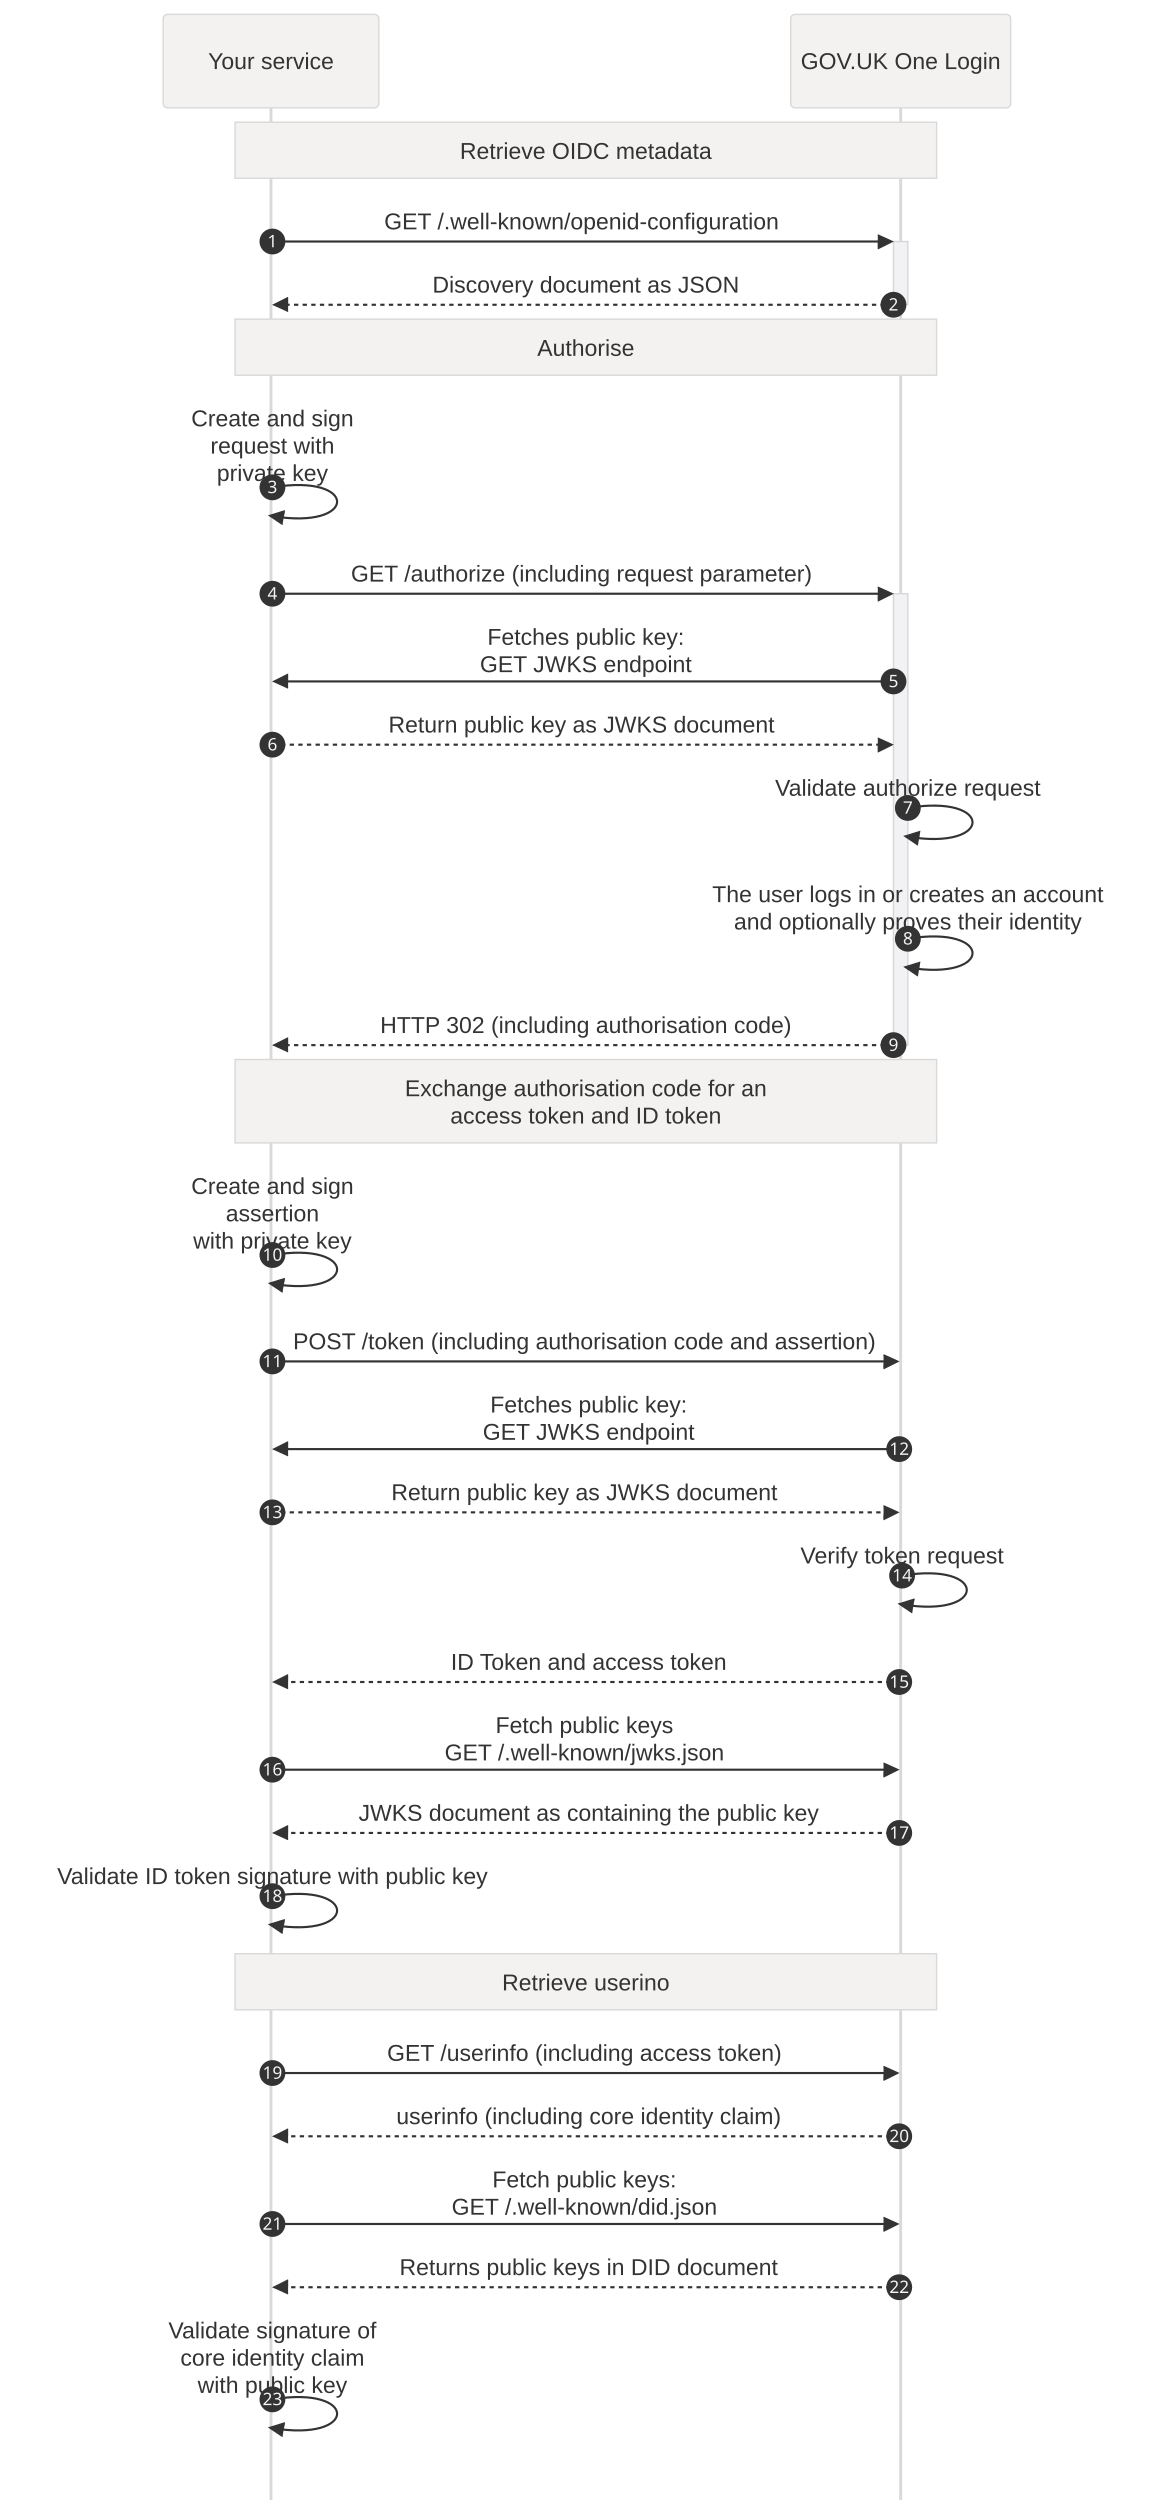
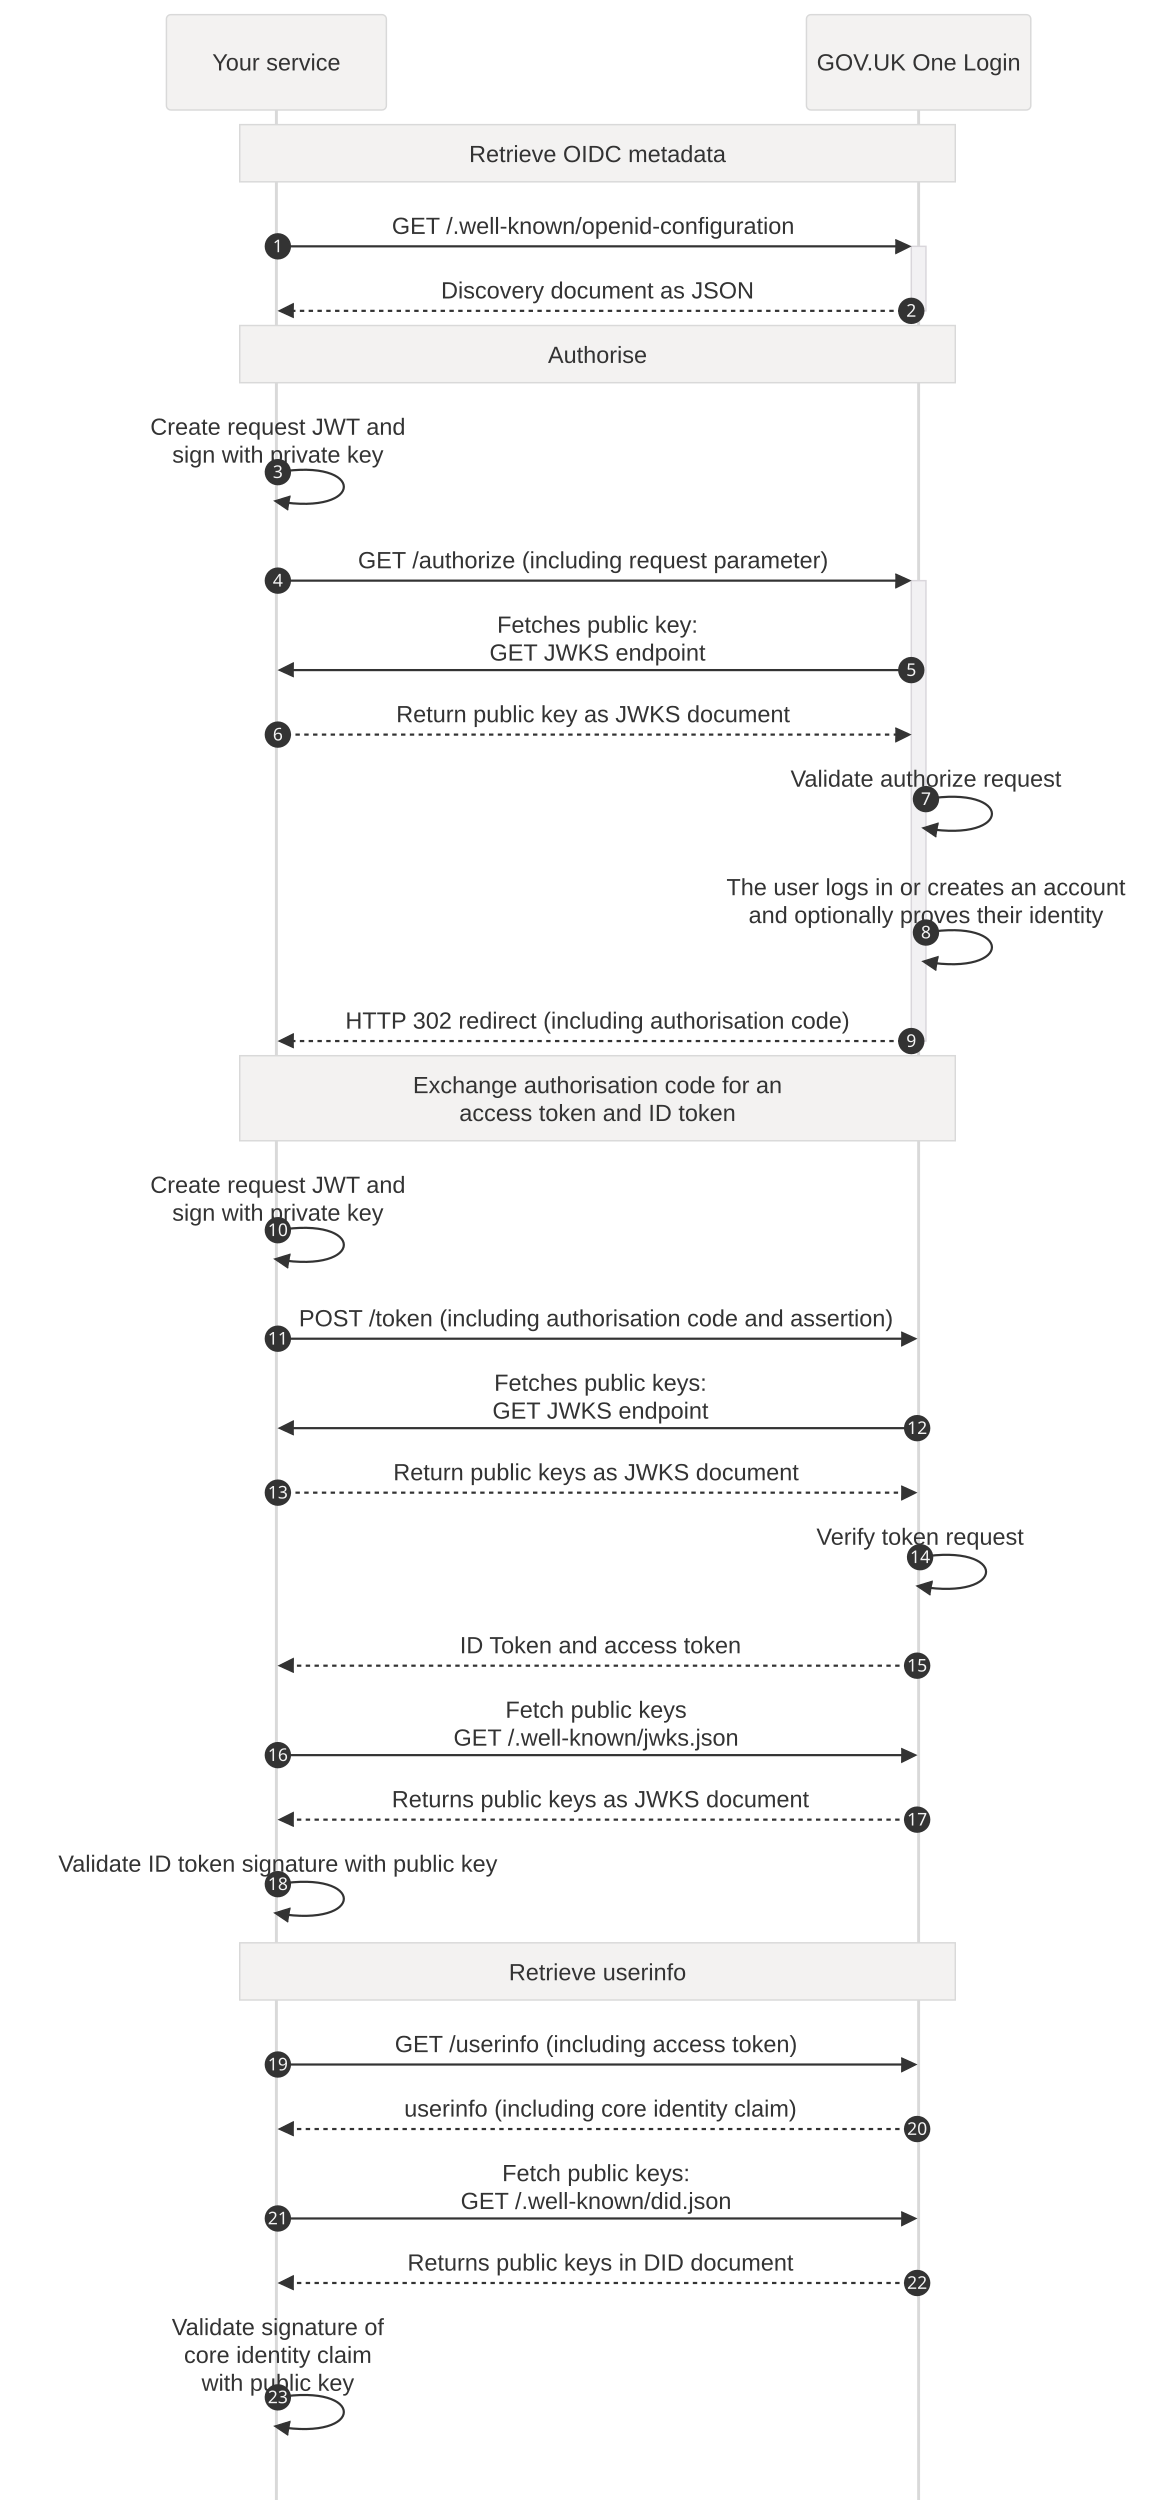
- <svg xmlns="http://www.w3.org/2000/svg" aria-roledescription="sequence" role="graphics-document document" viewBox="-113.5 -10 802 1739" style="max-width: 802px; background-color: white;" width="100%" id="my-svg">
+ <svg xmlns="http://www.w3.org/2000/svg" aria-roledescription="sequence" role="graphics-document document" viewBox="-113.5 -10 802 1705" style="max-width: 802px; background-color: white;" width="100%" id="my-svg">
  <g>
    <line name="OL" stroke="#999" stroke-width="0.5px" class="actor-line 200" y2="2000" x2="513" y1="65" x1="513" id="actor1" />
    <g id="root-1">
      <rect class="actor actor-top" ry="3" rx="3" name="OL" height="65" width="153" stroke="#666" fill="#eaeaea" y="0" x="436.5" />
      <text style="text-anchor: middle; font-size: 16px; font-weight: 400;" class="actor actor-box" alignment-baseline="central" dominant-baseline="central" y="32.5" x="513">
        <tspan dy="0" x="513">GOV.UK One Login</tspan>
      </text>
    </g>
  </g>
  <g>
    <line name="S" stroke="#999" stroke-width="0.5px" class="actor-line 200" y2="2000" x2="75" y1="65" x1="75" id="actor0" />
    <g id="root-0">
      <rect class="actor actor-top" ry="3" rx="3" name="S" height="65" width="150" stroke="#666" fill="#eaeaea" y="0" x="0" />
      <text style="text-anchor: middle; font-size: 16px; font-weight: 400;" class="actor actor-box" alignment-baseline="central" dominant-baseline="central" y="32.5" x="75">
        <tspan dy="0" x="75">Your service</tspan>
      </text>
    </g>
  </g>
  <style>#my-svg{font-family:"trebuchet ms",verdana,arial,sans-serif;font-size:24px;fill:#333;}@keyframes edge-animation-frame{from{stroke-dashoffset:0;}}@keyframes dash{to{stroke-dashoffset:0;}}#my-svg .edge-animation-slow{stroke-dasharray:9,5!important;stroke-dashoffset:900;animation:dash 50s linear infinite;stroke-linecap:round;}#my-svg .edge-animation-fast{stroke-dasharray:9,5!important;stroke-dashoffset:900;animation:dash 20s linear infinite;stroke-linecap:round;}#my-svg .error-icon{fill:hsl(210, 7.692%, 99.902%);}#my-svg .error-text{fill:rgb(0.269, 0.25, 0.231);stroke:rgb(0.269, 0.25, 0.231);}#my-svg .edge-thickness-normal{stroke-width:1px;}#my-svg .edge-thickness-thick{stroke-width:3.5px;}#my-svg .edge-pattern-solid{stroke-dasharray:0;}#my-svg .edge-thickness-invisible{stroke-width:0;fill:none;}#my-svg .edge-pattern-dashed{stroke-dasharray:3;}#my-svg .edge-pattern-dotted{stroke-dasharray:2;}#my-svg .marker{fill:#0b0b0b;stroke:#0b0b0b;}#my-svg .marker.cross{stroke:#0b0b0b;}#my-svg svg{font-family:"trebuchet ms",verdana,arial,sans-serif;font-size:24px;}#my-svg p{margin:0;}#my-svg .actor{stroke:hsl(30, 0%, 84.902%);fill:#f3f2f1;}#my-svg text.actor&gt;tspan{fill:#333;stroke:none;}#my-svg .actor-line{stroke:hsl(30, 0%, 84.902%);}#my-svg .messageLine0{stroke-width:1.5;stroke-dasharray:none;stroke:#333;}#my-svg .messageLine1{stroke-width:1.5;stroke-dasharray:2,2;stroke:#333;}#my-svg #arrowhead path{fill:#333;stroke:#333;}#my-svg .sequenceNumber{fill:#f4f4f4;}#my-svg #sequencenumber{fill:#333;}#my-svg #crosshead path{fill:#333;stroke:#333;}#my-svg .messageText{fill:#333;stroke:none;}#my-svg .labelBox{stroke:hsl(30, 0%, 84.902%);fill:#f3f2f1;}#my-svg .labelText,#my-svg .labelText&gt;tspan{fill:#333;stroke:none;}#my-svg .loopText,#my-svg .loopText&gt;tspan{fill:#333;stroke:none;}#my-svg .loopLine{stroke-width:2px;stroke-dasharray:2,2;stroke:hsl(30, 0%, 84.902%);fill:hsl(30, 0%, 84.902%);}#my-svg .note{stroke:hsl(30, 0%, 84.902%);fill:#f3f2f1;}#my-svg .noteText,#my-svg .noteText&gt;tspan{fill:#333;stroke:none;}#my-svg .activation0{fill:hsl(-90, 7.692%, 94.902%);stroke:hsl(-90, 7.692%, 84.902%);}#my-svg .activation1{fill:hsl(-90, 7.692%, 94.902%);stroke:hsl(-90, 7.692%, 84.902%);}#my-svg .activation2{fill:hsl(-90, 7.692%, 94.902%);stroke:hsl(-90, 7.692%, 84.902%);}#my-svg .actorPopupMenu{position:absolute;}#my-svg .actorPopupMenuPanel{position:absolute;fill:#f3f2f1;box-shadow:0px 8px 16px 0px rgba(0,0,0,0.2);filter:drop-shadow(3px 5px 2px rgb(0 0 0 / 0.4));}#my-svg .actor-man line{stroke:hsl(30, 0%, 84.902%);fill:#f3f2f1;}#my-svg .actor-man circle,#my-svg line{stroke:hsl(30, 0%, 84.902%);fill:#f3f2f1;stroke-width:2px;}#my-svg :root{--mermaid-font-family:"trebuchet ms",verdana,arial,sans-serif;}</style>
  <g />
  <defs>
    <symbol height="24" width="24" id="computer">
      <path d="M2 2v13h20v-13h-20zm18 11h-16v-9h16v9zm-10.228 6l.466-1h3.524l.467 1h-4.457zm14.228 3h-24l2-6h2.104l-1.33 4h18.45l-1.297-4h2.073l2 6zm-5-10h-14v-7h14v7z" transform="scale(.5)" />
    </symbol>
  </defs>
  <defs>
    <symbol clip-rule="evenodd" fill-rule="evenodd" id="database">
      <path d="M12.258.001l.256.004.255.005.253.008.251.01.249.012.247.015.246.016.242.019.241.02.239.023.236.024.233.027.231.028.229.031.225.032.223.034.22.036.217.038.214.04.211.041.208.043.205.045.201.046.198.048.194.05.191.051.187.053.183.054.18.056.175.057.172.059.168.06.163.061.16.063.155.064.15.066.074.033.073.033.071.034.07.034.069.035.068.035.067.035.066.035.064.036.064.036.062.036.06.036.06.037.058.037.058.037.055.038.055.038.053.038.052.038.051.039.05.039.048.039.047.039.045.04.044.04.043.04.041.04.04.041.039.041.037.041.036.041.034.041.033.042.032.042.03.042.029.042.027.042.026.043.024.043.023.043.021.043.02.043.018.044.017.043.015.044.013.044.012.044.011.045.009.044.007.045.006.045.004.045.002.045.001.045v17l-.001.045-.002.045-.004.045-.006.045-.007.045-.009.044-.011.045-.012.044-.013.044-.015.044-.017.043-.018.044-.02.043-.021.043-.023.043-.024.043-.026.043-.027.042-.029.042-.03.042-.032.042-.033.042-.034.041-.036.041-.037.041-.039.041-.04.041-.041.04-.043.04-.044.04-.045.04-.047.039-.048.039-.05.039-.051.039-.052.038-.053.038-.055.038-.055.038-.058.037-.058.037-.06.037-.06.036-.062.036-.064.036-.064.036-.066.035-.067.035-.068.035-.069.035-.07.034-.071.034-.073.033-.074.033-.15.066-.155.064-.16.063-.163.061-.168.06-.172.059-.175.057-.18.056-.183.054-.187.053-.191.051-.194.05-.198.048-.201.046-.205.045-.208.043-.211.041-.214.04-.217.038-.22.036-.223.034-.225.032-.229.031-.231.028-.233.027-.236.024-.239.023-.241.02-.242.019-.246.016-.247.015-.249.012-.251.01-.253.008-.255.005-.256.004-.258.001-.258-.001-.256-.004-.255-.005-.253-.008-.251-.01-.249-.012-.247-.015-.245-.016-.243-.019-.241-.02-.238-.023-.236-.024-.234-.027-.231-.028-.228-.031-.226-.032-.223-.034-.22-.036-.217-.038-.214-.04-.211-.041-.208-.043-.204-.045-.201-.046-.198-.048-.195-.05-.19-.051-.187-.053-.184-.054-.179-.056-.176-.057-.172-.059-.167-.06-.164-.061-.159-.063-.155-.064-.151-.066-.074-.033-.072-.033-.072-.034-.07-.034-.069-.035-.068-.035-.067-.035-.066-.035-.064-.036-.063-.036-.062-.036-.061-.036-.06-.037-.058-.037-.057-.037-.056-.038-.055-.038-.053-.038-.052-.038-.051-.039-.049-.039-.049-.039-.046-.039-.046-.04-.044-.04-.043-.04-.041-.04-.04-.041-.039-.041-.037-.041-.036-.041-.034-.041-.033-.042-.032-.042-.03-.042-.029-.042-.027-.042-.026-.043-.024-.043-.023-.043-.021-.043-.02-.043-.018-.044-.017-.043-.015-.044-.013-.044-.012-.044-.011-.045-.009-.044-.007-.045-.006-.045-.004-.045-.002-.045-.001-.045v-17l.001-.045.002-.045.004-.045.006-.045.007-.045.009-.044.011-.045.012-.044.013-.044.015-.044.017-.043.018-.044.02-.043.021-.043.023-.043.024-.043.026-.043.027-.042.029-.042.03-.042.032-.042.033-.042.034-.041.036-.041.037-.041.039-.041.04-.041.041-.04.043-.04.044-.04.046-.04.046-.039.049-.039.049-.039.051-.039.052-.038.053-.038.055-.038.056-.038.057-.037.058-.037.06-.037.061-.036.062-.036.063-.036.064-.036.066-.035.067-.035.068-.035.069-.035.07-.034.072-.034.072-.033.074-.033.151-.066.155-.064.159-.063.164-.061.167-.06.172-.059.176-.057.179-.056.184-.054.187-.053.19-.051.195-.05.198-.048.201-.046.204-.045.208-.043.211-.041.214-.04.217-.038.22-.036.223-.034.226-.032.228-.031.231-.028.234-.027.236-.024.238-.023.241-.02.243-.019.245-.016.247-.015.249-.012.251-.01.253-.008.255-.005.256-.004.258-.001.258.001zm-9.258 20.499v.01l.001.021.003.021.004.022.005.021.006.022.007.022.009.023.01.022.011.023.012.023.013.023.015.023.016.024.017.023.018.024.019.024.021.024.022.025.023.024.024.025.052.049.056.05.061.051.066.051.07.051.075.051.079.052.084.052.088.052.092.052.097.052.102.051.105.052.11.052.114.051.119.051.123.051.127.05.131.05.135.05.139.048.144.049.147.047.152.047.155.047.16.045.163.045.167.043.171.043.176.041.178.041.183.039.187.039.19.037.194.035.197.035.202.033.204.031.209.03.212.029.216.027.219.025.222.024.226.021.23.02.233.018.236.016.24.015.243.012.246.01.249.008.253.005.256.004.259.001.26-.001.257-.004.254-.005.25-.008.247-.011.244-.012.241-.014.237-.016.233-.018.231-.021.226-.021.224-.024.22-.026.216-.027.212-.028.21-.031.205-.031.202-.034.198-.034.194-.036.191-.037.187-.039.183-.04.179-.04.175-.042.172-.043.168-.044.163-.045.16-.046.155-.046.152-.047.148-.048.143-.049.139-.049.136-.05.131-.05.126-.05.123-.051.118-.052.114-.051.11-.052.106-.052.101-.052.096-.052.092-.052.088-.053.083-.051.079-.052.074-.052.07-.051.065-.051.06-.051.056-.05.051-.05.023-.024.023-.025.021-.024.02-.024.019-.024.018-.024.017-.024.015-.023.014-.024.013-.023.012-.023.01-.023.01-.022.008-.022.006-.022.006-.022.004-.022.004-.021.001-.021.001-.021v-4.127l-.077.055-.08.053-.083.054-.085.053-.087.052-.09.052-.093.051-.095.05-.097.05-.1.049-.102.049-.105.048-.106.047-.109.047-.111.046-.114.045-.115.045-.118.044-.12.043-.122.042-.124.042-.126.041-.128.04-.13.04-.132.038-.134.038-.135.037-.138.037-.139.035-.142.035-.143.034-.144.033-.147.032-.148.031-.15.03-.151.03-.153.029-.154.027-.156.027-.158.026-.159.025-.161.024-.162.023-.163.022-.165.021-.166.02-.167.019-.169.018-.169.017-.171.016-.173.015-.173.014-.175.013-.175.012-.177.011-.178.01-.179.008-.179.008-.181.006-.182.005-.182.004-.184.003-.184.002h-.37l-.184-.002-.184-.003-.182-.004-.182-.005-.181-.006-.179-.008-.179-.008-.178-.01-.176-.011-.176-.012-.175-.013-.173-.014-.172-.015-.171-.016-.17-.017-.169-.018-.167-.019-.166-.02-.165-.021-.163-.022-.162-.023-.161-.024-.159-.025-.157-.026-.156-.027-.155-.027-.153-.029-.151-.03-.15-.03-.148-.031-.146-.032-.145-.033-.143-.034-.141-.035-.14-.035-.137-.037-.136-.037-.134-.038-.132-.038-.13-.04-.128-.04-.126-.041-.124-.042-.122-.042-.12-.044-.117-.043-.116-.045-.113-.045-.112-.046-.109-.047-.106-.047-.105-.048-.102-.049-.1-.049-.097-.05-.095-.05-.093-.052-.09-.051-.087-.052-.085-.053-.083-.054-.08-.054-.077-.054v4.127zm0-5.654v.011l.001.021.003.021.004.021.005.022.006.022.007.022.009.022.01.022.011.023.012.023.013.023.015.024.016.023.017.024.018.024.019.024.021.024.022.024.023.025.024.024.052.05.056.05.061.05.066.051.07.051.075.052.079.051.084.052.088.052.092.052.097.052.102.052.105.052.11.051.114.051.119.052.123.05.127.051.131.05.135.049.139.049.144.048.147.048.152.047.155.046.16.045.163.045.167.044.171.042.176.042.178.04.183.04.187.038.19.037.194.036.197.034.202.033.204.032.209.03.212.028.216.027.219.025.222.024.226.022.23.02.233.018.236.016.24.014.243.012.246.01.249.008.253.006.256.003.259.001.26-.001.257-.003.254-.006.25-.008.247-.01.244-.012.241-.015.237-.016.233-.018.231-.02.226-.022.224-.024.22-.025.216-.027.212-.029.21-.03.205-.032.202-.033.198-.035.194-.036.191-.037.187-.039.183-.039.179-.041.175-.042.172-.043.168-.044.163-.045.16-.045.155-.047.152-.047.148-.048.143-.048.139-.05.136-.049.131-.05.126-.051.123-.051.118-.051.114-.052.11-.052.106-.052.101-.052.096-.052.092-.052.088-.052.083-.052.079-.052.074-.051.07-.052.065-.051.06-.05.056-.051.051-.049.023-.025.023-.024.021-.025.02-.024.019-.024.018-.024.017-.024.015-.023.014-.023.013-.024.012-.022.01-.023.01-.023.008-.022.006-.022.006-.022.004-.021.004-.022.001-.021.001-.021v-4.139l-.077.054-.08.054-.083.054-.085.052-.087.053-.09.051-.093.051-.095.051-.097.05-.1.049-.102.049-.105.048-.106.047-.109.047-.111.046-.114.045-.115.044-.118.044-.12.044-.122.042-.124.042-.126.041-.128.04-.13.039-.132.039-.134.038-.135.037-.138.036-.139.036-.142.035-.143.033-.144.033-.147.033-.148.031-.15.03-.151.03-.153.028-.154.028-.156.027-.158.026-.159.025-.161.024-.162.023-.163.022-.165.021-.166.02-.167.019-.169.018-.169.017-.171.016-.173.015-.173.014-.175.013-.175.012-.177.011-.178.009-.179.009-.179.007-.181.007-.182.005-.182.004-.184.003-.184.002h-.37l-.184-.002-.184-.003-.182-.004-.182-.005-.181-.007-.179-.007-.179-.009-.178-.009-.176-.011-.176-.012-.175-.013-.173-.014-.172-.015-.171-.016-.17-.017-.169-.018-.167-.019-.166-.02-.165-.021-.163-.022-.162-.023-.161-.024-.159-.025-.157-.026-.156-.027-.155-.028-.153-.028-.151-.03-.15-.03-.148-.031-.146-.033-.145-.033-.143-.033-.141-.035-.14-.036-.137-.036-.136-.037-.134-.038-.132-.039-.13-.039-.128-.04-.126-.041-.124-.042-.122-.043-.12-.043-.117-.044-.116-.044-.113-.046-.112-.046-.109-.046-.106-.047-.105-.048-.102-.049-.1-.049-.097-.05-.095-.051-.093-.051-.09-.051-.087-.053-.085-.052-.083-.054-.08-.054-.077-.054v4.139zm0-5.666v.011l.001.02.003.022.004.021.005.022.006.021.007.022.009.023.01.022.011.023.012.023.013.023.015.023.016.024.017.024.018.023.019.024.021.025.022.024.023.024.024.025.052.05.056.05.061.05.066.051.07.051.075.052.079.051.084.052.088.052.092.052.097.052.102.052.105.051.11.052.114.051.119.051.123.051.127.05.131.05.135.05.139.049.144.048.147.048.152.047.155.046.16.045.163.045.167.043.171.043.176.042.178.04.183.04.187.038.19.037.194.036.197.034.202.033.204.032.209.03.212.028.216.027.219.025.222.024.226.021.23.02.233.018.236.017.24.014.243.012.246.01.249.008.253.006.256.003.259.001.26-.001.257-.003.254-.006.25-.008.247-.01.244-.013.241-.014.237-.016.233-.018.231-.02.226-.022.224-.024.22-.025.216-.027.212-.029.21-.03.205-.032.202-.033.198-.035.194-.036.191-.037.187-.039.183-.039.179-.041.175-.042.172-.043.168-.044.163-.045.16-.045.155-.047.152-.047.148-.048.143-.049.139-.049.136-.049.131-.051.126-.05.123-.051.118-.052.114-.051.11-.052.106-.052.101-.052.096-.052.092-.052.088-.052.083-.052.079-.052.074-.052.07-.051.065-.051.06-.051.056-.05.051-.049.023-.025.023-.025.021-.024.02-.024.019-.024.018-.024.017-.024.015-.023.014-.024.013-.023.012-.023.01-.022.01-.023.008-.022.006-.022.006-.022.004-.022.004-.021.001-.021.001-.021v-4.153l-.077.054-.08.054-.083.053-.085.053-.087.053-.09.051-.093.051-.095.051-.097.05-.1.049-.102.048-.105.048-.106.048-.109.046-.111.046-.114.046-.115.044-.118.044-.12.043-.122.043-.124.042-.126.041-.128.04-.13.039-.132.039-.134.038-.135.037-.138.036-.139.036-.142.034-.143.034-.144.033-.147.032-.148.032-.15.03-.151.03-.153.028-.154.028-.156.027-.158.026-.159.024-.161.024-.162.023-.163.023-.165.021-.166.02-.167.019-.169.018-.169.017-.171.016-.173.015-.173.014-.175.013-.175.012-.177.01-.178.01-.179.009-.179.007-.181.006-.182.006-.182.004-.184.003-.184.001-.185.001-.185-.001-.184-.001-.184-.003-.182-.004-.182-.006-.181-.006-.179-.007-.179-.009-.178-.01-.176-.01-.176-.012-.175-.013-.173-.014-.172-.015-.171-.016-.17-.017-.169-.018-.167-.019-.166-.02-.165-.021-.163-.023-.162-.023-.161-.024-.159-.024-.157-.026-.156-.027-.155-.028-.153-.028-.151-.03-.15-.03-.148-.032-.146-.032-.145-.033-.143-.034-.141-.034-.14-.036-.137-.036-.136-.037-.134-.038-.132-.039-.13-.039-.128-.041-.126-.041-.124-.041-.122-.043-.12-.043-.117-.044-.116-.044-.113-.046-.112-.046-.109-.046-.106-.048-.105-.048-.102-.048-.1-.05-.097-.049-.095-.051-.093-.051-.09-.052-.087-.052-.085-.053-.083-.053-.08-.054-.077-.054v4.153zm8.74-8.179l-.257.004-.254.005-.25.008-.247.011-.244.012-.241.014-.237.016-.233.018-.231.021-.226.022-.224.023-.22.026-.216.027-.212.028-.21.031-.205.032-.202.033-.198.034-.194.036-.191.038-.187.038-.183.04-.179.041-.175.042-.172.043-.168.043-.163.045-.16.046-.155.046-.152.048-.148.048-.143.048-.139.049-.136.05-.131.05-.126.051-.123.051-.118.051-.114.052-.11.052-.106.052-.101.052-.096.052-.092.052-.088.052-.083.052-.079.052-.074.051-.07.052-.065.051-.06.05-.056.05-.051.05-.023.025-.023.024-.021.024-.02.025-.019.024-.018.024-.017.023-.015.024-.014.023-.013.023-.012.023-.01.023-.01.022-.008.022-.006.023-.006.021-.004.022-.004.021-.001.021-.001.021.001.021.001.021.004.021.004.022.006.021.006.023.008.022.01.022.01.023.012.023.013.023.014.023.015.024.017.023.018.024.019.024.02.025.021.024.023.024.023.025.051.05.056.05.06.05.065.051.07.052.074.051.079.052.083.052.088.052.092.052.096.052.101.052.106.052.11.052.114.052.118.051.123.051.126.051.131.05.136.05.139.049.143.048.148.048.152.048.155.046.16.046.163.045.168.043.172.043.175.042.179.041.183.04.187.038.191.038.194.036.198.034.202.033.205.032.21.031.212.028.216.027.22.026.224.023.226.022.231.021.233.018.237.016.241.014.244.012.247.011.25.008.254.005.257.004.26.001.26-.001.257-.004.254-.005.25-.008.247-.011.244-.012.241-.014.237-.016.233-.018.231-.021.226-.022.224-.023.22-.026.216-.027.212-.028.21-.031.205-.032.202-.033.198-.034.194-.036.191-.038.187-.038.183-.04.179-.041.175-.042.172-.043.168-.043.163-.045.16-.046.155-.046.152-.048.148-.048.143-.048.139-.049.136-.05.131-.05.126-.051.123-.051.118-.051.114-.052.11-.052.106-.052.101-.052.096-.052.092-.052.088-.052.083-.052.079-.052.074-.051.07-.052.065-.051.06-.05.056-.05.051-.05.023-.025.023-.024.021-.024.02-.025.019-.024.018-.024.017-.023.015-.024.014-.023.013-.023.012-.023.01-.023.01-.022.008-.022.006-.023.006-.021.004-.022.004-.021.001-.021.001-.021-.001-.021-.001-.021-.004-.021-.004-.022-.006-.021-.006-.023-.008-.022-.01-.022-.01-.023-.012-.023-.013-.023-.014-.023-.015-.024-.017-.023-.018-.024-.019-.024-.02-.025-.021-.024-.023-.024-.023-.025-.051-.05-.056-.05-.06-.05-.065-.051-.07-.052-.074-.051-.079-.052-.083-.052-.088-.052-.092-.052-.096-.052-.101-.052-.106-.052-.11-.052-.114-.052-.118-.051-.123-.051-.126-.051-.131-.05-.136-.05-.139-.049-.143-.048-.148-.048-.152-.048-.155-.046-.16-.046-.163-.045-.168-.043-.172-.043-.175-.042-.179-.041-.183-.04-.187-.038-.191-.038-.194-.036-.198-.034-.202-.033-.205-.032-.21-.031-.212-.028-.216-.027-.22-.026-.224-.023-.226-.022-.231-.021-.233-.018-.237-.016-.241-.014-.244-.012-.247-.011-.25-.008-.254-.005-.257-.004-.26-.001-.26.001z" transform="scale(.5)" />
    </symbol>
  </defs>
  <defs>
    <symbol height="24" width="24" id="clock">
      <path d="M12 2c5.514 0 10 4.486 10 10s-4.486 10-10 10-10-4.486-10-10 4.486-10 10-10zm0-2c-6.627 0-12 5.373-12 12s5.373 12 12 12 12-5.373 12-12-5.373-12-12-12zm5.848 12.459c.202.038.202.333.001.372-1.907.361-6.045 1.111-6.547 1.111-.719 0-1.301-.582-1.301-1.301 0-.512.77-5.447 1.125-7.445.034-.192.312-.181.343.014l.985 6.238 5.394 1.011z" transform="scale(.5)" />
    </symbol>
  </defs>
  <defs>
    <marker orient="auto-start-reverse" markerHeight="12" markerWidth="12" markerUnits="userSpaceOnUse" refY="5" refX="7.9" id="arrowhead">
      <path d="M -1 0 L 10 5 L 0 10 z" />
    </marker>
  </defs>
  <defs>
    <marker refY="4.5" refX="4" orient="auto" markerHeight="8" markerWidth="15" id="crosshead">
      <path style="stroke-dasharray: 0, 0;" d="M 1,2 L 6,7 M 6,2 L 1,7" stroke-width="1pt" stroke="#000000" fill="none" />
    </marker>
  </defs>
  <defs>
    <marker orient="auto" markerHeight="28" markerWidth="20" refY="7" refX="15.5" id="filled-head">
      <path d="M 18,7 L9,13 L14,7 L9,1 Z" />
    </marker>
  </defs>
  <defs>
    <marker orient="auto" markerHeight="40" markerWidth="60" refY="15" refX="15" id="sequencenumber">
      <circle r="6" cy="15" cx="15" />
    </marker>
  </defs>
  <g>
    <rect class="note" height="39" width="488" stroke="#666" fill="#EDF2AE" y="75" x="50" />
    <text style="font-size: 16px; font-weight: 400;" dy="1em" class="noteText" alignment-baseline="middle" dominant-baseline="middle" text-anchor="middle" y="80" x="294">
      <tspan x="294">Retrieve OIDC metadata</tspan>
    </text>
  </g>
  <g>
    <rect class="activation0" height="44" width="10" stroke="#666" fill="#EDF2AE" y="158" x="508" />
  </g>
  <g>
    <rect class="note" height="39" width="488" stroke="#666" fill="#EDF2AE" y="212" x="50" />
    <text style="font-size: 16px; font-weight: 400;" dy="1em" class="noteText" alignment-baseline="middle" dominant-baseline="middle" text-anchor="middle" y="217" x="294">
      <tspan x="294">Authorise</tspan>
    </text>
  </g>
  <g>
-     <rect class="activation0" height="314" width="10" stroke="#666" fill="#EDF2AE" y="403" x="508" />
+     <rect class="activation0" height="314" width="10" stroke="#666" fill="#EDF2AE" y="386" x="508" />
  </g>
  <g>
-     <rect class="note" height="58" width="488" stroke="#666" fill="#EDF2AE" y="727" x="50" />
-     <text style="font-size: 16px; font-weight: 400;" dy="1em" class="noteText" alignment-baseline="middle" dominant-baseline="middle" text-anchor="middle" y="732" x="294">
+     <rect class="note" height="58" width="488" stroke="#666" fill="#EDF2AE" y="710" x="50" />
+     <text style="font-size: 16px; font-weight: 400;" dy="1em" class="noteText" alignment-baseline="middle" dominant-baseline="middle" text-anchor="middle" y="715" x="294">
      <tspan x="294">Exchange authorisation code for an </tspan>
    </text>
-     <text style="font-size: 16px; font-weight: 400;" dy="1em" class="noteText" alignment-baseline="middle" dominant-baseline="middle" text-anchor="middle" y="751" x="294">
+     <text style="font-size: 16px; font-weight: 400;" dy="1em" class="noteText" alignment-baseline="middle" dominant-baseline="middle" text-anchor="middle" y="734" x="294">
      <tspan x="294">access token and ID token</tspan>
    </text>
  </g>
  <g>
-     <rect class="note" height="39" width="488" stroke="#666" fill="#EDF2AE" y="1349" x="50" />
-     <text style="font-size: 16px; font-weight: 400;" dy="1em" class="noteText" alignment-baseline="middle" dominant-baseline="middle" text-anchor="middle" y="1354" x="294">
-       <tspan x="294">Retrieve userino</tspan>
+     <rect class="note" height="39" width="488" stroke="#666" fill="#EDF2AE" y="1315" x="50" />
+     <text style="font-size: 16px; font-weight: 400;" dy="1em" class="noteText" alignment-baseline="middle" dominant-baseline="middle" text-anchor="middle" y="1320" x="294">
+       <tspan x="294">Retrieve userinfo</tspan>
    </text>
  </g>
  <text style="font-size: 16px; font-weight: 400;" dy="1em" class="messageText" alignment-baseline="middle" dominant-baseline="middle" text-anchor="middle" y="129" x="291">GET /.well-known/openid-configuration</text>
  <line style="fill: none;" marker-start="url(#sequencenumber)" marker-end="url(#arrowhead)" stroke="none" stroke-width="2" class="messageLine0" y2="158" x2="505" y1="158" x1="76" />
  <text class="sequenceNumber" text-anchor="middle" font-size="12px" font-family="sans-serif" y="162" x="76">1</text>
  <text style="font-size: 16px; font-weight: 400;" dy="1em" class="messageText" alignment-baseline="middle" dominant-baseline="middle" text-anchor="middle" y="173" x="294">Discovery document as JSON</text>
  <line style="stroke-dasharray: 3, 3; fill: none;" marker-start="url(#sequencenumber)" marker-end="url(#arrowhead)" stroke="none" stroke-width="2" class="messageLine1" y2="202" x2="79" y1="202" x1="508" />
  <text class="sequenceNumber" text-anchor="middle" font-size="12px" font-family="sans-serif" y="206" x="508">2</text>
-   <text style="font-size: 16px; font-weight: 400;" dy="1em" class="messageText" alignment-baseline="middle" dominant-baseline="middle" text-anchor="middle" y="266" x="76">Create and sign </text>
-   <text style="font-size: 16px; font-weight: 400;" dy="1em" class="messageText" alignment-baseline="middle" dominant-baseline="middle" text-anchor="middle" y="285" x="76">request with</text>
-   <text style="font-size: 16px; font-weight: 400;" dy="1em" class="messageText" alignment-baseline="middle" dominant-baseline="middle" text-anchor="middle" y="304" x="76">private key</text>
-   <path style="fill: none;" marker-start="url(#sequencenumber)" marker-end="url(#arrowhead)" stroke="none" stroke-width="2" class="messageLine0" d="M 76,329 C 136,319 136,359 76,349" />
-   <text class="sequenceNumber" text-anchor="middle" font-size="12px" font-family="sans-serif" y="333" x="76">3</text>
-   <text style="font-size: 16px; font-weight: 400;" dy="1em" class="messageText" alignment-baseline="middle" dominant-baseline="middle" text-anchor="middle" y="374" x="291">GET /authorize (including request parameter)</text>
-   <line style="fill: none;" marker-start="url(#sequencenumber)" marker-end="url(#arrowhead)" stroke="none" stroke-width="2" class="messageLine0" y2="403" x2="505" y1="403" x1="76" />
-   <text class="sequenceNumber" text-anchor="middle" font-size="12px" font-family="sans-serif" y="407" x="76">4</text>
-   <text style="font-size: 16px; font-weight: 400;" dy="1em" class="messageText" alignment-baseline="middle" dominant-baseline="middle" text-anchor="middle" y="418" x="294">Fetches public key:</text>
-   <text style="font-size: 16px; font-weight: 400;" dy="1em" class="messageText" alignment-baseline="middle" dominant-baseline="middle" text-anchor="middle" y="437" x="294">GET JWKS endpoint</text>
-   <line style="fill: none;" marker-start="url(#sequencenumber)" marker-end="url(#arrowhead)" stroke="none" stroke-width="2" class="messageLine0" y2="464" x2="79" y1="464" x1="508" />
-   <text class="sequenceNumber" text-anchor="middle" font-size="12px" font-family="sans-serif" y="468" x="508">5</text>
-   <text style="font-size: 16px; font-weight: 400;" dy="1em" class="messageText" alignment-baseline="middle" dominant-baseline="middle" text-anchor="middle" y="479" x="291">Return public key as JWKS document</text>
-   <line style="stroke-dasharray: 3, 3; fill: none;" marker-start="url(#sequencenumber)" marker-end="url(#arrowhead)" stroke="none" stroke-width="2" class="messageLine1" y2="508" x2="505" y1="508" x1="76" />
-   <text class="sequenceNumber" text-anchor="middle" font-size="12px" font-family="sans-serif" y="512" x="76">6</text>
-   <text style="font-size: 16px; font-weight: 400;" dy="1em" class="messageText" alignment-baseline="middle" dominant-baseline="middle" text-anchor="middle" y="523" x="518">Validate authorize request</text>
-   <path style="fill: none;" marker-start="url(#sequencenumber)" marker-end="url(#arrowhead)" stroke="none" stroke-width="2" class="messageLine0" d="M 518,552 C 578,542 578,582 518,572" />
-   <text class="sequenceNumber" text-anchor="middle" font-size="12px" font-family="sans-serif" y="556" x="518">7</text>
-   <text style="font-size: 16px; font-weight: 400;" dy="1em" class="messageText" alignment-baseline="middle" dominant-baseline="middle" text-anchor="middle" y="597" x="518">The user logs in or creates an account</text>
-   <text style="font-size: 16px; font-weight: 400;" dy="1em" class="messageText" alignment-baseline="middle" dominant-baseline="middle" text-anchor="middle" y="616" x="518">and optionally proves their identity</text>
-   <path style="fill: none;" marker-start="url(#sequencenumber)" marker-end="url(#arrowhead)" stroke="none" stroke-width="2" class="messageLine0" d="M 518,643 C 578,633 578,673 518,663" />
-   <text class="sequenceNumber" text-anchor="middle" font-size="12px" font-family="sans-serif" y="647" x="518">8</text>
-   <text style="font-size: 16px; font-weight: 400;" dy="1em" class="messageText" alignment-baseline="middle" dominant-baseline="middle" text-anchor="middle" y="688" x="294">HTTP 302 (including authorisation code)</text>
-   <line style="stroke-dasharray: 3, 3; fill: none;" marker-start="url(#sequencenumber)" marker-end="url(#arrowhead)" stroke="none" stroke-width="2" class="messageLine1" y2="717" x2="79" y1="717" x1="508" />
-   <text class="sequenceNumber" text-anchor="middle" font-size="12px" font-family="sans-serif" y="721" x="508">9</text>
-   <text style="font-size: 16px; font-weight: 400;" dy="1em" class="messageText" alignment-baseline="middle" dominant-baseline="middle" text-anchor="middle" y="800" x="76">Create and sign</text>
-   <text style="font-size: 16px; font-weight: 400;" dy="1em" class="messageText" alignment-baseline="middle" dominant-baseline="middle" text-anchor="middle" y="819" x="76">assertion </text>
-   <text style="font-size: 16px; font-weight: 400;" dy="1em" class="messageText" alignment-baseline="middle" dominant-baseline="middle" text-anchor="middle" y="838" x="76">with private key</text>
-   <path style="fill: none;" marker-start="url(#sequencenumber)" marker-end="url(#arrowhead)" stroke="none" stroke-width="2" class="messageLine0" d="M 76,863 C 136,853 136,893 76,883" />
-   <text class="sequenceNumber" text-anchor="middle" font-size="12px" font-family="sans-serif" y="867" x="76">10</text>
-   <text style="font-size: 16px; font-weight: 400;" dy="1em" class="messageText" alignment-baseline="middle" dominant-baseline="middle" text-anchor="middle" y="908" x="293">POST /token (including authorisation code and assertion)</text>
-   <line style="fill: none;" marker-start="url(#sequencenumber)" marker-end="url(#arrowhead)" stroke="none" stroke-width="2" class="messageLine0" y2="937" x2="509" y1="937" x1="76" />
-   <text class="sequenceNumber" text-anchor="middle" font-size="12px" font-family="sans-serif" y="941" x="76">11</text>
-   <text style="font-size: 16px; font-weight: 400;" dy="1em" class="messageText" alignment-baseline="middle" dominant-baseline="middle" text-anchor="middle" y="952" x="296">Fetches public key:</text>
-   <text style="font-size: 16px; font-weight: 400;" dy="1em" class="messageText" alignment-baseline="middle" dominant-baseline="middle" text-anchor="middle" y="971" x="296">GET JWKS endpoint</text>
-   <line style="fill: none;" marker-start="url(#sequencenumber)" marker-end="url(#arrowhead)" stroke="none" stroke-width="2" class="messageLine0" y2="998" x2="79" y1="998" x1="512" />
-   <text class="sequenceNumber" text-anchor="middle" font-size="12px" font-family="sans-serif" y="1002" x="512">12</text>
-   <text style="font-size: 16px; font-weight: 400;" dy="1em" class="messageText" alignment-baseline="middle" dominant-baseline="middle" text-anchor="middle" y="1013" x="293">Return public key as JWKS document</text>
-   <line style="stroke-dasharray: 3, 3; fill: none;" marker-start="url(#sequencenumber)" marker-end="url(#arrowhead)" stroke="none" stroke-width="2" class="messageLine1" y2="1042" x2="509" y1="1042" x1="76" />
-   <text class="sequenceNumber" text-anchor="middle" font-size="12px" font-family="sans-serif" y="1046" x="76">13</text>
-   <text style="font-size: 16px; font-weight: 400;" dy="1em" class="messageText" alignment-baseline="middle" dominant-baseline="middle" text-anchor="middle" y="1057" x="514">Verify token request</text>
-   <path style="fill: none;" marker-start="url(#sequencenumber)" marker-end="url(#arrowhead)" stroke="none" stroke-width="2" class="messageLine0" d="M 514,1086 C 574,1076 574,1116 514,1106" />
-   <text class="sequenceNumber" text-anchor="middle" font-size="12px" font-family="sans-serif" y="1090" x="514">14</text>
-   <text style="font-size: 16px; font-weight: 400;" dy="1em" class="messageText" alignment-baseline="middle" dominant-baseline="middle" text-anchor="middle" y="1131" x="296">ID Token and access token</text>
-   <line style="stroke-dasharray: 3, 3; fill: none;" marker-start="url(#sequencenumber)" marker-end="url(#arrowhead)" stroke="none" stroke-width="2" class="messageLine1" y2="1160" x2="79" y1="1160" x1="512" />
-   <text class="sequenceNumber" text-anchor="middle" font-size="12px" font-family="sans-serif" y="1164" x="512">15</text>
-   <text style="font-size: 16px; font-weight: 400;" dy="1em" class="messageText" alignment-baseline="middle" dominant-baseline="middle" text-anchor="middle" y="1175" x="293">Fetch public keys</text>
-   <text style="font-size: 16px; font-weight: 400;" dy="1em" class="messageText" alignment-baseline="middle" dominant-baseline="middle" text-anchor="middle" y="1194" x="293">GET /.well-known/jwks.json</text>
-   <line style="fill: none;" marker-start="url(#sequencenumber)" marker-end="url(#arrowhead)" stroke="none" stroke-width="2" class="messageLine0" y2="1221" x2="509" y1="1221" x1="76" />
-   <text class="sequenceNumber" text-anchor="middle" font-size="12px" font-family="sans-serif" y="1225" x="76">16</text>
-   <text style="font-size: 16px; font-weight: 400;" dy="1em" class="messageText" alignment-baseline="middle" dominant-baseline="middle" text-anchor="middle" y="1236" x="296">JWKS document as containing the public key</text>
-   <line style="stroke-dasharray: 3, 3; fill: none;" marker-start="url(#sequencenumber)" marker-end="url(#arrowhead)" stroke="none" stroke-width="2" class="messageLine1" y2="1265" x2="79" y1="1265" x1="512" />
-   <text class="sequenceNumber" text-anchor="middle" font-size="12px" font-family="sans-serif" y="1269" x="512">17</text>
-   <text style="font-size: 16px; font-weight: 400;" dy="1em" class="messageText" alignment-baseline="middle" dominant-baseline="middle" text-anchor="middle" y="1280" x="76">Validate ID token signature with public key</text>
-   <path style="fill: none;" marker-start="url(#sequencenumber)" marker-end="url(#arrowhead)" stroke="none" stroke-width="2" class="messageLine0" d="M 76,1309 C 136,1299 136,1339 76,1329" />
-   <text class="sequenceNumber" text-anchor="middle" font-size="12px" font-family="sans-serif" y="1313" x="76">18</text>
-   <text style="font-size: 16px; font-weight: 400;" dy="1em" class="messageText" alignment-baseline="middle" dominant-baseline="middle" text-anchor="middle" y="1403" x="293">GET /userinfo (including access token)</text>
-   <line style="fill: none;" marker-start="url(#sequencenumber)" marker-end="url(#arrowhead)" stroke="none" stroke-width="2" class="messageLine0" y2="1432" x2="509" y1="1432" x1="76" />
-   <text class="sequenceNumber" text-anchor="middle" font-size="12px" font-family="sans-serif" y="1436" x="76">19</text>
-   <text style="font-size: 16px; font-weight: 400;" dy="1em" class="messageText" alignment-baseline="middle" dominant-baseline="middle" text-anchor="middle" y="1447" x="296">userinfo (including core identity claim)</text>
-   <line style="stroke-dasharray: 3, 3; fill: none;" marker-start="url(#sequencenumber)" marker-end="url(#arrowhead)" stroke="none" stroke-width="2" class="messageLine1" y2="1476" x2="79" y1="1476" x1="512" />
-   <text class="sequenceNumber" text-anchor="middle" font-size="12px" font-family="sans-serif" y="1480" x="512">20</text>
-   <text style="font-size: 16px; font-weight: 400;" dy="1em" class="messageText" alignment-baseline="middle" dominant-baseline="middle" text-anchor="middle" y="1491" x="293">Fetch public keys:</text>
-   <text style="font-size: 16px; font-weight: 400;" dy="1em" class="messageText" alignment-baseline="middle" dominant-baseline="middle" text-anchor="middle" y="1510" x="293">GET /.well-known/did.json</text>
-   <line style="fill: none;" marker-start="url(#sequencenumber)" marker-end="url(#arrowhead)" stroke="none" stroke-width="2" class="messageLine0" y2="1537" x2="509" y1="1537" x1="76" />
-   <text class="sequenceNumber" text-anchor="middle" font-size="12px" font-family="sans-serif" y="1541" x="76">21</text>
-   <text style="font-size: 16px; font-weight: 400;" dy="1em" class="messageText" alignment-baseline="middle" dominant-baseline="middle" text-anchor="middle" y="1552" x="296">Returns public keys in DID document</text>
-   <line style="stroke-dasharray: 3, 3; fill: none;" marker-start="url(#sequencenumber)" marker-end="url(#arrowhead)" stroke="none" stroke-width="2" class="messageLine1" y2="1581" x2="79" y1="1581" x1="512" />
-   <text class="sequenceNumber" text-anchor="middle" font-size="12px" font-family="sans-serif" y="1585" x="512">22</text>
-   <text style="font-size: 16px; font-weight: 400;" dy="1em" class="messageText" alignment-baseline="middle" dominant-baseline="middle" text-anchor="middle" y="1596" x="76">Validate signature of</text>
-   <text style="font-size: 16px; font-weight: 400;" dy="1em" class="messageText" alignment-baseline="middle" dominant-baseline="middle" text-anchor="middle" y="1615" x="76">core identity claim</text>
-   <text style="font-size: 16px; font-weight: 400;" dy="1em" class="messageText" alignment-baseline="middle" dominant-baseline="middle" text-anchor="middle" y="1634" x="76">with public key</text>
-   <path style="fill: none;" marker-start="url(#sequencenumber)" marker-end="url(#arrowhead)" stroke="none" stroke-width="2" class="messageLine0" d="M 76,1659 C 136,1649 136,1689 76,1679" />
-   <text class="sequenceNumber" text-anchor="middle" font-size="12px" font-family="sans-serif" y="1663" x="76">23</text>
+   <text style="font-size: 16px; font-weight: 400;" dy="1em" class="messageText" alignment-baseline="middle" dominant-baseline="middle" text-anchor="middle" y="266" x="76">Create request JWT and </text>
+   <text style="font-size: 16px; font-weight: 400;" dy="1em" class="messageText" alignment-baseline="middle" dominant-baseline="middle" text-anchor="middle" y="285" x="76">sign with private key</text>
+   <path style="fill: none;" marker-start="url(#sequencenumber)" marker-end="url(#arrowhead)" stroke="none" stroke-width="2" class="messageLine0" d="M 76,312 C 136,302 136,342 76,332" />
+   <text class="sequenceNumber" text-anchor="middle" font-size="12px" font-family="sans-serif" y="316" x="76">3</text>
+   <text style="font-size: 16px; font-weight: 400;" dy="1em" class="messageText" alignment-baseline="middle" dominant-baseline="middle" text-anchor="middle" y="357" x="291">GET /authorize (including request parameter)</text>
+   <line style="fill: none;" marker-start="url(#sequencenumber)" marker-end="url(#arrowhead)" stroke="none" stroke-width="2" class="messageLine0" y2="386" x2="505" y1="386" x1="76" />
+   <text class="sequenceNumber" text-anchor="middle" font-size="12px" font-family="sans-serif" y="390" x="76">4</text>
+   <text style="font-size: 16px; font-weight: 400;" dy="1em" class="messageText" alignment-baseline="middle" dominant-baseline="middle" text-anchor="middle" y="401" x="294">Fetches public key:</text>
+   <text style="font-size: 16px; font-weight: 400;" dy="1em" class="messageText" alignment-baseline="middle" dominant-baseline="middle" text-anchor="middle" y="420" x="294">GET JWKS endpoint</text>
+   <line style="fill: none;" marker-start="url(#sequencenumber)" marker-end="url(#arrowhead)" stroke="none" stroke-width="2" class="messageLine0" y2="447" x2="79" y1="447" x1="508" />
+   <text class="sequenceNumber" text-anchor="middle" font-size="12px" font-family="sans-serif" y="451" x="508">5</text>
+   <text style="font-size: 16px; font-weight: 400;" dy="1em" class="messageText" alignment-baseline="middle" dominant-baseline="middle" text-anchor="middle" y="462" x="291">Return public key as JWKS document</text>
+   <line style="stroke-dasharray: 3, 3; fill: none;" marker-start="url(#sequencenumber)" marker-end="url(#arrowhead)" stroke="none" stroke-width="2" class="messageLine1" y2="491" x2="505" y1="491" x1="76" />
+   <text class="sequenceNumber" text-anchor="middle" font-size="12px" font-family="sans-serif" y="495" x="76">6</text>
+   <text style="font-size: 16px; font-weight: 400;" dy="1em" class="messageText" alignment-baseline="middle" dominant-baseline="middle" text-anchor="middle" y="506" x="518">Validate authorize request</text>
+   <path style="fill: none;" marker-start="url(#sequencenumber)" marker-end="url(#arrowhead)" stroke="none" stroke-width="2" class="messageLine0" d="M 518,535 C 578,525 578,565 518,555" />
+   <text class="sequenceNumber" text-anchor="middle" font-size="12px" font-family="sans-serif" y="539" x="518">7</text>
+   <text style="font-size: 16px; font-weight: 400;" dy="1em" class="messageText" alignment-baseline="middle" dominant-baseline="middle" text-anchor="middle" y="580" x="518">The user logs in or creates an account</text>
+   <text style="font-size: 16px; font-weight: 400;" dy="1em" class="messageText" alignment-baseline="middle" dominant-baseline="middle" text-anchor="middle" y="599" x="518">and optionally proves their identity</text>
+   <path style="fill: none;" marker-start="url(#sequencenumber)" marker-end="url(#arrowhead)" stroke="none" stroke-width="2" class="messageLine0" d="M 518,626 C 578,616 578,656 518,646" />
+   <text class="sequenceNumber" text-anchor="middle" font-size="12px" font-family="sans-serif" y="630" x="518">8</text>
+   <text style="font-size: 16px; font-weight: 400;" dy="1em" class="messageText" alignment-baseline="middle" dominant-baseline="middle" text-anchor="middle" y="671" x="294">HTTP 302 redirect (including authorisation code)</text>
+   <line style="stroke-dasharray: 3, 3; fill: none;" marker-start="url(#sequencenumber)" marker-end="url(#arrowhead)" stroke="none" stroke-width="2" class="messageLine1" y2="700" x2="79" y1="700" x1="508" />
+   <text class="sequenceNumber" text-anchor="middle" font-size="12px" font-family="sans-serif" y="704" x="508">9</text>
+   <text style="font-size: 16px; font-weight: 400;" dy="1em" class="messageText" alignment-baseline="middle" dominant-baseline="middle" text-anchor="middle" y="783" x="76">Create request JWT and </text>
+   <text style="font-size: 16px; font-weight: 400;" dy="1em" class="messageText" alignment-baseline="middle" dominant-baseline="middle" text-anchor="middle" y="802" x="76">sign with private key</text>
+   <path style="fill: none;" marker-start="url(#sequencenumber)" marker-end="url(#arrowhead)" stroke="none" stroke-width="2" class="messageLine0" d="M 76,829 C 136,819 136,859 76,849" />
+   <text class="sequenceNumber" text-anchor="middle" font-size="12px" font-family="sans-serif" y="833" x="76">10</text>
+   <text style="font-size: 16px; font-weight: 400;" dy="1em" class="messageText" alignment-baseline="middle" dominant-baseline="middle" text-anchor="middle" y="874" x="293">POST /token (including authorisation code and assertion)</text>
+   <line style="fill: none;" marker-start="url(#sequencenumber)" marker-end="url(#arrowhead)" stroke="none" stroke-width="2" class="messageLine0" y2="903" x2="509" y1="903" x1="76" />
+   <text class="sequenceNumber" text-anchor="middle" font-size="12px" font-family="sans-serif" y="907" x="76">11</text>
+   <text style="font-size: 16px; font-weight: 400;" dy="1em" class="messageText" alignment-baseline="middle" dominant-baseline="middle" text-anchor="middle" y="918" x="296">Fetches public keys:</text>
+   <text style="font-size: 16px; font-weight: 400;" dy="1em" class="messageText" alignment-baseline="middle" dominant-baseline="middle" text-anchor="middle" y="937" x="296">GET JWKS endpoint</text>
+   <line style="fill: none;" marker-start="url(#sequencenumber)" marker-end="url(#arrowhead)" stroke="none" stroke-width="2" class="messageLine0" y2="964" x2="79" y1="964" x1="512" />
+   <text class="sequenceNumber" text-anchor="middle" font-size="12px" font-family="sans-serif" y="968" x="512">12</text>
+   <text style="font-size: 16px; font-weight: 400;" dy="1em" class="messageText" alignment-baseline="middle" dominant-baseline="middle" text-anchor="middle" y="979" x="293">Return public keys as JWKS document</text>
+   <line style="stroke-dasharray: 3, 3; fill: none;" marker-start="url(#sequencenumber)" marker-end="url(#arrowhead)" stroke="none" stroke-width="2" class="messageLine1" y2="1008" x2="509" y1="1008" x1="76" />
+   <text class="sequenceNumber" text-anchor="middle" font-size="12px" font-family="sans-serif" y="1012" x="76">13</text>
+   <text style="font-size: 16px; font-weight: 400;" dy="1em" class="messageText" alignment-baseline="middle" dominant-baseline="middle" text-anchor="middle" y="1023" x="514">Verify token request</text>
+   <path style="fill: none;" marker-start="url(#sequencenumber)" marker-end="url(#arrowhead)" stroke="none" stroke-width="2" class="messageLine0" d="M 514,1052 C 574,1042 574,1082 514,1072" />
+   <text class="sequenceNumber" text-anchor="middle" font-size="12px" font-family="sans-serif" y="1056" x="514">14</text>
+   <text style="font-size: 16px; font-weight: 400;" dy="1em" class="messageText" alignment-baseline="middle" dominant-baseline="middle" text-anchor="middle" y="1097" x="296">ID Token and access token</text>
+   <line style="stroke-dasharray: 3, 3; fill: none;" marker-start="url(#sequencenumber)" marker-end="url(#arrowhead)" stroke="none" stroke-width="2" class="messageLine1" y2="1126" x2="79" y1="1126" x1="512" />
+   <text class="sequenceNumber" text-anchor="middle" font-size="12px" font-family="sans-serif" y="1130" x="512">15</text>
+   <text style="font-size: 16px; font-weight: 400;" dy="1em" class="messageText" alignment-baseline="middle" dominant-baseline="middle" text-anchor="middle" y="1141" x="293">Fetch public keys</text>
+   <text style="font-size: 16px; font-weight: 400;" dy="1em" class="messageText" alignment-baseline="middle" dominant-baseline="middle" text-anchor="middle" y="1160" x="293">GET /.well-known/jwks.json</text>
+   <line style="fill: none;" marker-start="url(#sequencenumber)" marker-end="url(#arrowhead)" stroke="none" stroke-width="2" class="messageLine0" y2="1187" x2="509" y1="1187" x1="76" />
+   <text class="sequenceNumber" text-anchor="middle" font-size="12px" font-family="sans-serif" y="1191" x="76">16</text>
+   <text style="font-size: 16px; font-weight: 400;" dy="1em" class="messageText" alignment-baseline="middle" dominant-baseline="middle" text-anchor="middle" y="1202" x="296">Returns public keys as JWKS document</text>
+   <line style="stroke-dasharray: 3, 3; fill: none;" marker-start="url(#sequencenumber)" marker-end="url(#arrowhead)" stroke="none" stroke-width="2" class="messageLine1" y2="1231" x2="79" y1="1231" x1="512" />
+   <text class="sequenceNumber" text-anchor="middle" font-size="12px" font-family="sans-serif" y="1235" x="512">17</text>
+   <text style="font-size: 16px; font-weight: 400;" dy="1em" class="messageText" alignment-baseline="middle" dominant-baseline="middle" text-anchor="middle" y="1246" x="76">Validate ID token signature with public key</text>
+   <path style="fill: none;" marker-start="url(#sequencenumber)" marker-end="url(#arrowhead)" stroke="none" stroke-width="2" class="messageLine0" d="M 76,1275 C 136,1265 136,1305 76,1295" />
+   <text class="sequenceNumber" text-anchor="middle" font-size="12px" font-family="sans-serif" y="1279" x="76">18</text>
+   <text style="font-size: 16px; font-weight: 400;" dy="1em" class="messageText" alignment-baseline="middle" dominant-baseline="middle" text-anchor="middle" y="1369" x="293">GET /userinfo (including access token)</text>
+   <line style="fill: none;" marker-start="url(#sequencenumber)" marker-end="url(#arrowhead)" stroke="none" stroke-width="2" class="messageLine0" y2="1398" x2="509" y1="1398" x1="76" />
+   <text class="sequenceNumber" text-anchor="middle" font-size="12px" font-family="sans-serif" y="1402" x="76">19</text>
+   <text style="font-size: 16px; font-weight: 400;" dy="1em" class="messageText" alignment-baseline="middle" dominant-baseline="middle" text-anchor="middle" y="1413" x="296">userinfo (including core identity claim)</text>
+   <line style="stroke-dasharray: 3, 3; fill: none;" marker-start="url(#sequencenumber)" marker-end="url(#arrowhead)" stroke="none" stroke-width="2" class="messageLine1" y2="1442" x2="79" y1="1442" x1="512" />
+   <text class="sequenceNumber" text-anchor="middle" font-size="12px" font-family="sans-serif" y="1446" x="512">20</text>
+   <text style="font-size: 16px; font-weight: 400;" dy="1em" class="messageText" alignment-baseline="middle" dominant-baseline="middle" text-anchor="middle" y="1457" x="293">Fetch public keys:</text>
+   <text style="font-size: 16px; font-weight: 400;" dy="1em" class="messageText" alignment-baseline="middle" dominant-baseline="middle" text-anchor="middle" y="1476" x="293">GET /.well-known/did.json</text>
+   <line style="fill: none;" marker-start="url(#sequencenumber)" marker-end="url(#arrowhead)" stroke="none" stroke-width="2" class="messageLine0" y2="1503" x2="509" y1="1503" x1="76" />
+   <text class="sequenceNumber" text-anchor="middle" font-size="12px" font-family="sans-serif" y="1507" x="76">21</text>
+   <text style="font-size: 16px; font-weight: 400;" dy="1em" class="messageText" alignment-baseline="middle" dominant-baseline="middle" text-anchor="middle" y="1518" x="296">Returns public keys in DID document</text>
+   <line style="stroke-dasharray: 3, 3; fill: none;" marker-start="url(#sequencenumber)" marker-end="url(#arrowhead)" stroke="none" stroke-width="2" class="messageLine1" y2="1547" x2="79" y1="1547" x1="512" />
+   <text class="sequenceNumber" text-anchor="middle" font-size="12px" font-family="sans-serif" y="1551" x="512">22</text>
+   <text style="font-size: 16px; font-weight: 400;" dy="1em" class="messageText" alignment-baseline="middle" dominant-baseline="middle" text-anchor="middle" y="1562" x="76">Validate signature of</text>
+   <text style="font-size: 16px; font-weight: 400;" dy="1em" class="messageText" alignment-baseline="middle" dominant-baseline="middle" text-anchor="middle" y="1581" x="76">core identity claim</text>
+   <text style="font-size: 16px; font-weight: 400;" dy="1em" class="messageText" alignment-baseline="middle" dominant-baseline="middle" text-anchor="middle" y="1600" x="76">with public key</text>
+   <path style="fill: none;" marker-start="url(#sequencenumber)" marker-end="url(#arrowhead)" stroke="none" stroke-width="2" class="messageLine0" d="M 76,1625 C 136,1615 136,1655 76,1645" />
+   <text class="sequenceNumber" text-anchor="middle" font-size="12px" font-family="sans-serif" y="1629" x="76">23</text>
</svg>
